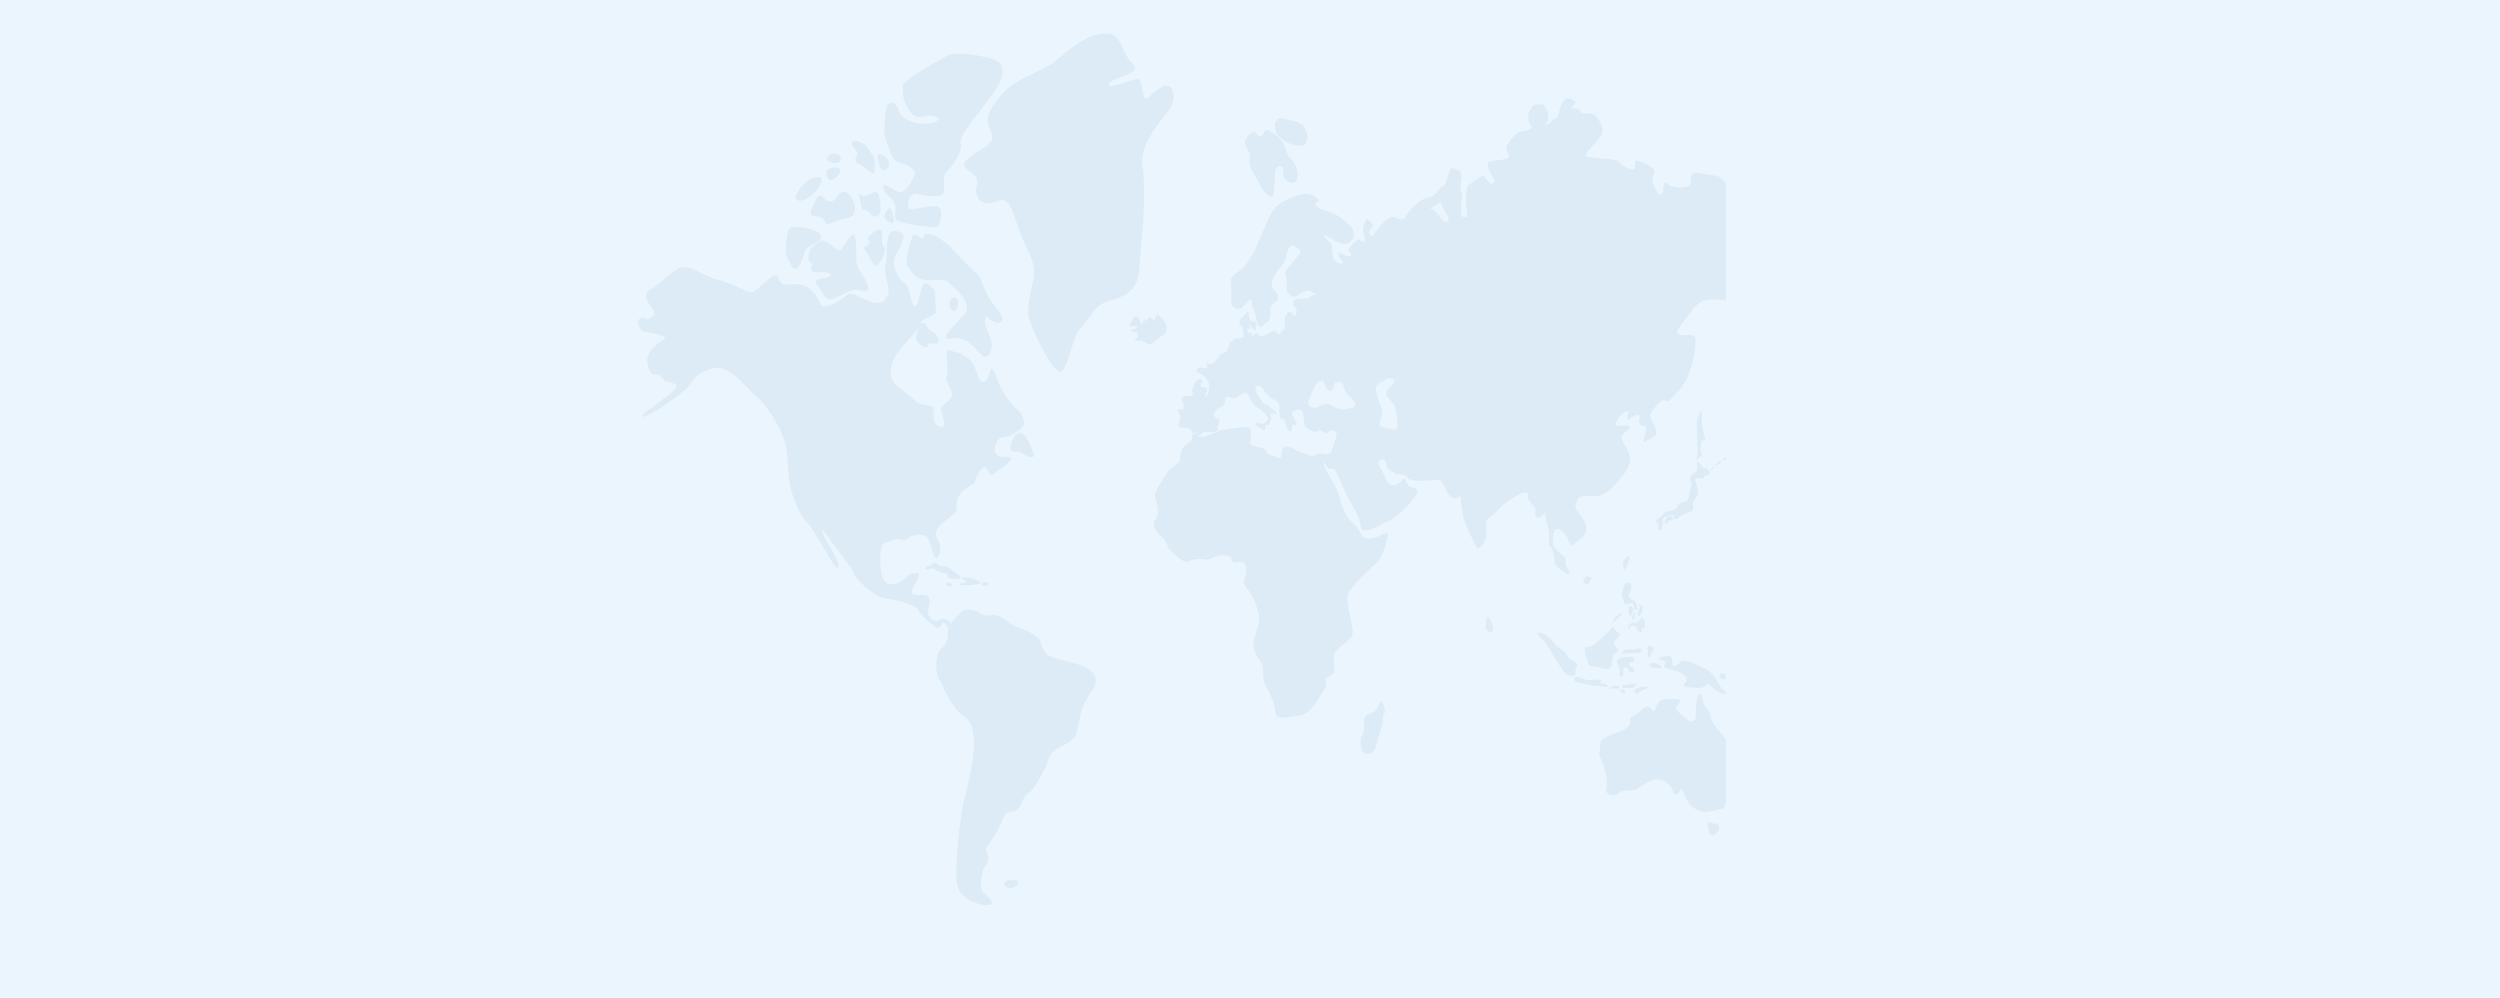
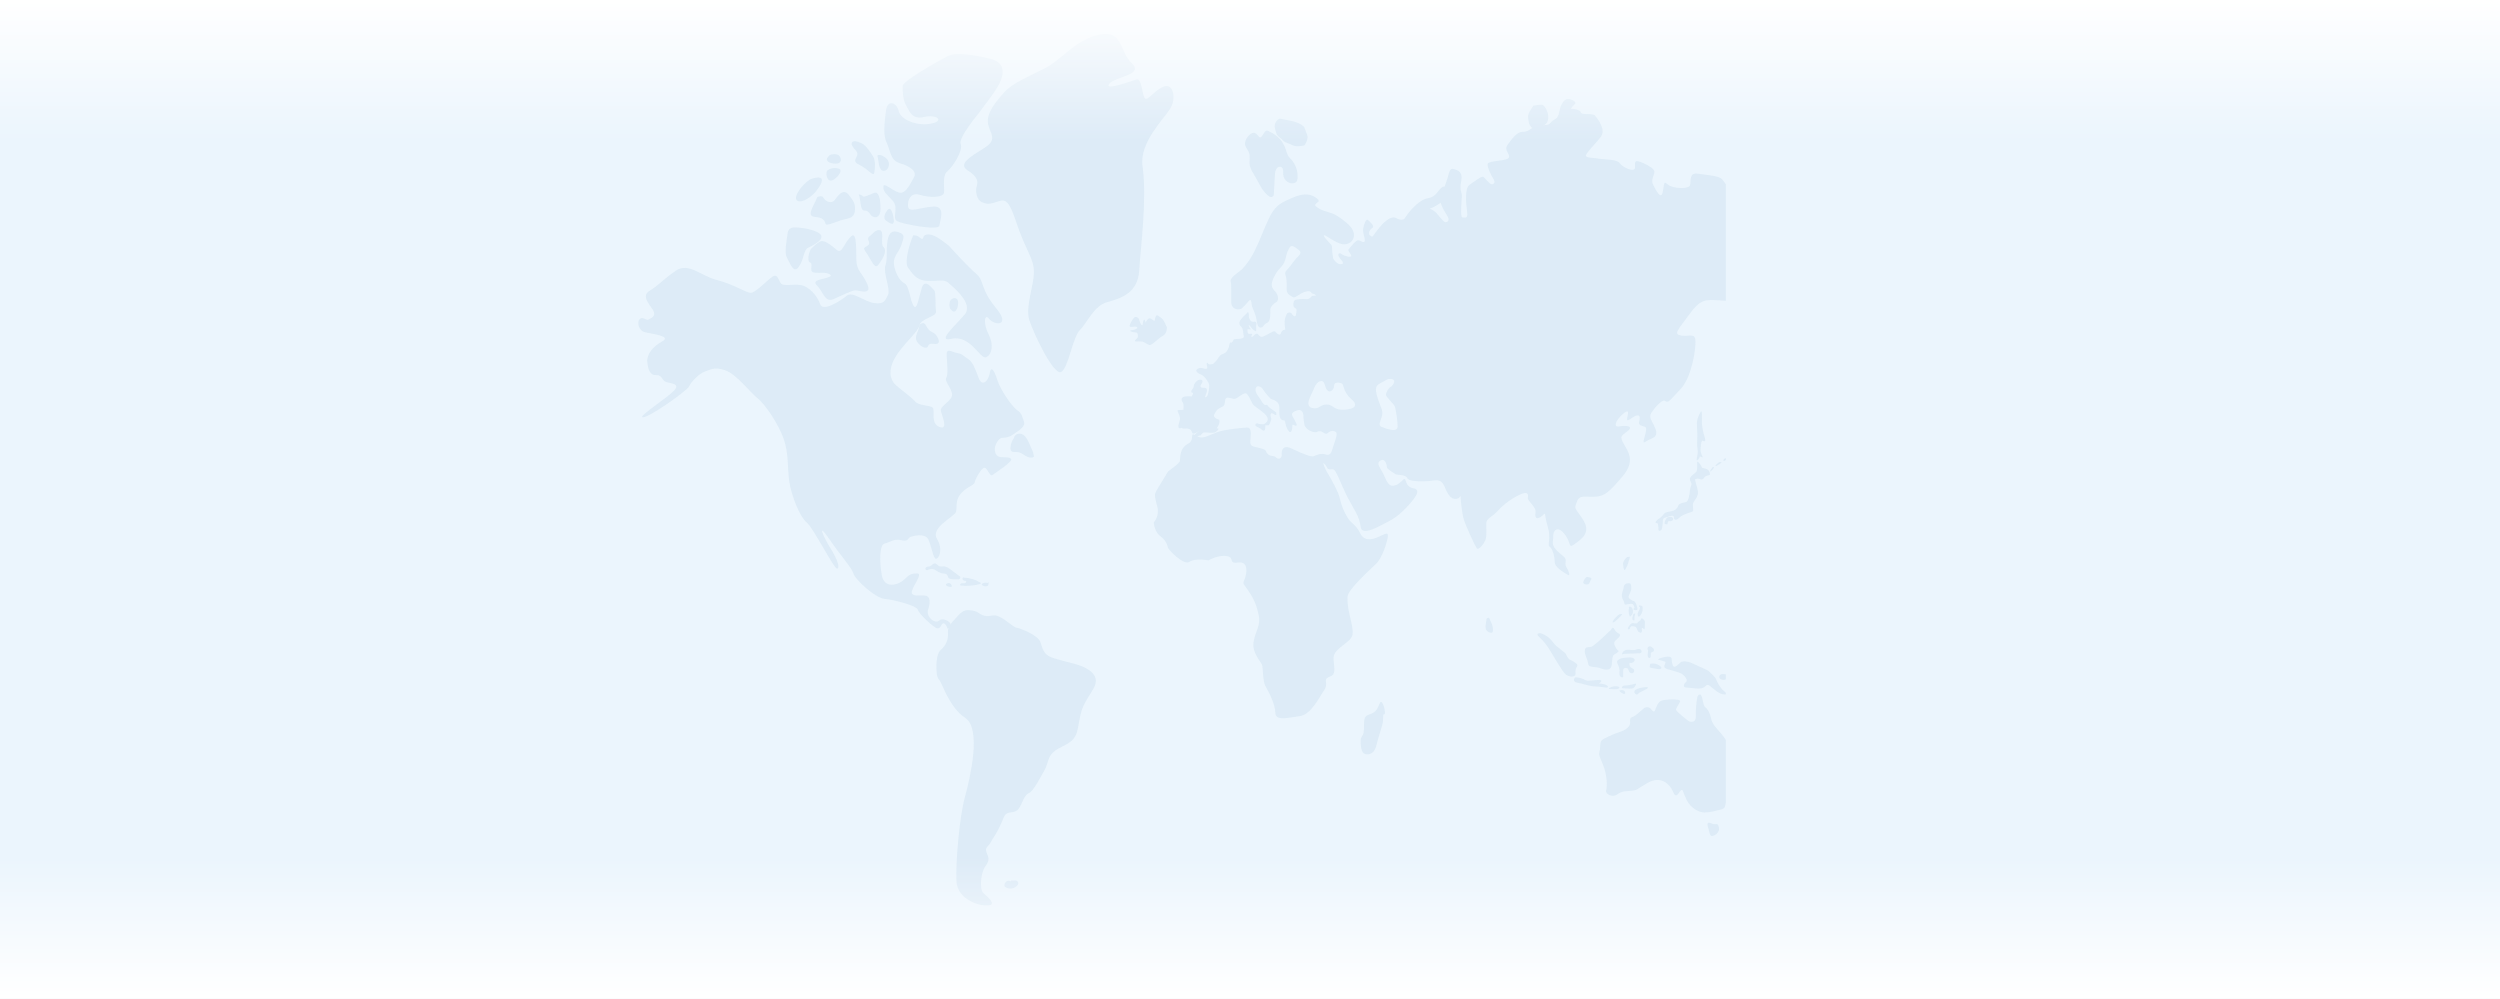
- <svg xmlns="http://www.w3.org/2000/svg" width="1328" height="530.053" viewBox="0 0 1328 530.053">
+ <svg xmlns="http://www.w3.org/2000/svg" width="1328" height="530.345" viewBox="0 0 1328 530.345">
  <defs>
    <linearGradient id="linear-gradient" x1="0.16" y1="0.425" x2="1" y2="1.054" gradientUnits="objectBoundingBox">
      <stop offset="0" stop-color="#f7f6fa" />
      <stop offset="1" stop-color="#f2f6ff" />
    </linearGradient>
    <clipPath id="clip-path">
      <rect id="Rectángulo_35460" data-name="Rectángulo 35460" width="914.748" height="521.567" transform="translate(0 0)" fill="url(#linear-gradient)" />
    </clipPath>
    <clipPath id="clip-path-2">
      <rect id="Rectángulo_420893" data-name="Rectángulo 420893" width="650" height="463.063" fill="#4381b2" />
    </clipPath>
+     <linearGradient id="linear-gradient-2" x1="0.5" x2="0.5" y2="1" gradientUnits="objectBoundingBox">
+       <stop offset="0" stop-color="#fff" />
+       <stop offset="1" stop-color="#fff" stop-opacity="0" />
+     </linearGradient>
  </defs>
-   <g id="Grupo_1172430" data-name="Grupo 1172430" transform="translate(0 -839)">
+   <g id="Grupo_1171761" data-name="Grupo 1171761" transform="translate(0 -838.708)">
    <path id="Trazado_872797" data-name="Trazado 872797" d="M0,0H1328V530.053H0Z" transform="translate(0 839)" fill="#ebf5fd" />
-     <g id="Enmascarar_grupo_129" data-name="Enmascarar grupo 129" transform="translate(2.009 847.485)" opacity="0.44" clip-path="url(#clip-path)">
+     <g id="Enmascarar_grupo_129" data-name="Enmascarar grupo 129" transform="translate(2.008 847.485)" opacity="0.44" clip-path="url(#clip-path)">
      <g id="Grupo_1171757" data-name="Grupo 1171757" transform="translate(336.992 9.232)" opacity="0.2" clip-path="url(#clip-path-2)">
        <path id="Trazado_1031831" data-name="Trazado 1031831" d="M490.787,102.081a15.325,15.325,0,0,0-3.721-.578s-.637,1.657-1.472,1.657-.355-3-.355-3.9-2-1.951-5.181-4.293-9.087-7.151-13.8-9.1c-4.729-1.951-10.858.78-11.679.905s-2.478,2.076-3.665,1.3-4.829-.78-8.607-.251-2.83-3.513-2.944-6.118-6.609-2.858-8.621-2.217c-2,.654-4.954.654-6.482-1.813a53.75,53.75,0,0,0-4.247-5.727c-1.53-1.953-7.784-2.219-12.741-3s-3.651,3.9-4.247,6.118-9.2,1.828-11.676-.263c-2.476-2.076-1.882-1.174-2.831,3.779s-4.006-1.687-5.067-3.638-.355-3.779.355-5.729.111-3.122-5.309-5.729c-5.436-2.592-4.729-.642-4.729,2.217s-6.723-.125-8.137-2.342-8.848-1.951-11.679-2.467c-2.831-.532-5.536-.263-6.243-1.312-.709-1.03,4.954-6.369,7.9-10.273s-2.01-10.022-3.185-11.318-7.191-.123-7.43-1.56-3.895-2.076-4.956-1.951,1.305-1.953,2.012-2.858c.707-.92-2.833-2.871-4.729-2.217s-3.3,3.9-3.765,6.509c-.482,2.592-1.189,3.638-2.831,4.418-1.657.782-1.769,2.608-4.374,2.733a21.23,21.23,0,0,0-6.723,1.437c-1.53.639-2.592,2.2-5.663,2.2s-5.774,4.042-7.9,6.9,1.528,4.809.707,6.76-10.617,1.562-11.211,3.265c-.579,1.685,2.01,6.494,3.072,8.2,1.062,1.685.241,2.73-.948,2.73s-3.537-3.262-4.472-3.9-4.6,2.342-7.318,4.155-1.885,10.145-1.3,14.315-1.416,3-2.589,3-.355-8.726-.241-11.193-1.416-3-.355-8.071-2-5.855-3.892-6.369-2.237.657-3.3,4.684a102.033,102.033,0,0,1-3.779,10.273c-.709,1.951,1.062,5.993,3.313,9.365,2.237,3.388,0,3.9-.709,3.9s-2.362-1.953-4.486-4.543c-2.123-2.608-5.422-3-7.9-4.167s-3.665.125-2.476.78,2.237,3.9.227,4.806a20.4,20.4,0,0,1-6.243,1.314c-2.123.248-2.476,1.168-5.309-.391s-7.077,2.592-10.035,6.494-2.237,3.653-3.653,2.871-.466-3.26,1.064-4.167-1.771-3.776-2.478-4.293-2.01,2.076-2.362,4.558c-.357,2.467.862,4.809.862,6.277,0,1.452-1.062,1.171-2.833.187-1.769-.966-4.43,3.324-5.492,4.293-1.062.984,0,1.467.976,3.326s-3.269.78-4.954-.391-2.121.189-1.414,1.468,1.769,1.935,2.038,2.92-.89.984-1.868.874c-.962-.095-3-1.953-3.354-3.216a49.131,49.131,0,0,1-.624-6.448c-.042-.639-4.882-4.87-4.2-5.65.452-.516,6.115,4.121,9.711,4.73a5.593,5.593,0,0,0,4.233-.905c2.687-1.9,2.276-5.2.848-7.417a15.937,15.937,0,0,0-3.6-3.62,27.826,27.826,0,0,0-5.492-3.779c-3.384-1.608-7.46-1.871-10.179-4.543a.673.673,0,0,1-.07-.844,4.615,4.615,0,0,1,1.372-1.263.782.782,0,0,0,.169-1.186,9.112,9.112,0,0,0-7.515-2.779c-3.044.217-5.932,1.544-8.732,2.858a21.3,21.3,0,0,0-5.367,3.168,20.968,20.968,0,0,0-4.683,6.836c-2.619,5.4-4.588,11.18-7.263,16.564a38.825,38.825,0,0,1-7.091,10.4c-1.12,1.11-6.739,4.356-5.846,6.576.454,1.076.183,6.243.269,10.723s4.516,4.106,5.492,3.421a34.94,34.94,0,0,0,3.795-4c1.683-1.859,1.331,1.654,1.769,2.92s1.952,4.293,2.307,6.729.793,4.495,2.209,4.495,1.6-1.856,3.537-2.636,1.6-5.262,1.6-6.729,1.317-3.124,3.185-4.2.524-4.589-.452-5.558-2.026-1.951-1.94-4.106c.086-2.137,2.476-6.525,4.516-8.491a10.216,10.216,0,0,0,3-5.745,15.454,15.454,0,0,1,2.126-5.371c.976-1.373,3.183.3,4.952,1.749,1.771,1.468-.522,3.232-1.5,4.2-.976.984-3.723,5.072-5.137,6.353-1.416,1.266-.61,2.621-.255,4.091s.169,4.495.255,6.54,2.038,3.012,3.282,3.7,3.085-1.654,6.1-2.73c3-1.076,3.54.107,3.809.483.255.407,1.769.593,2.207,1.076s-.793.483-1.6.483-1.416,1.969-3.269,1.767a19.686,19.686,0,0,0-5.663.3c-1.062.281-1.5,1.56-1.331,3.027.185,1.452,1.6,1.452,1.685,2.045.083.578-.172,3.513-.709,3.7-.524.2-1.059-.187-1.852-1.358a1.571,1.571,0,0,0-2.564.095,9.085,9.085,0,0,0-1.159,5.558c.183,3.027.621,2.825-.255,2.935-.892.092-1.416.777-1.769,1.856-.355,1.061-1.416.78-2.478-.3s-.807-.984-2.223-.391c-1.414.578-4.061,2.436-5.392,2.531s-1.5-1.064-2.392-1.562-1.854,1.171-2.733,1.562-.452-.578-.1-1.171c.352-.578-.61-.486-1.416-.391s-1.062-.578-1.062-1.841c0-1.281,1.062-.406,1.6-.5s-.707-.969-.89-1.951.707.107,1.414.982a5.447,5.447,0,0,0,2.123,1.843c.892.407.1-2.436.454-3.216s-.1-2.045-1.161-1.749a2.006,2.006,0,0,1-1.854-.593,3.727,3.727,0,0,1-.976-3.027c.1-2.14-.793-1.36-1.147-.782-.355.593-1.233.89-2.83,2.935s-1.062,3.122.083,4.2c1.161,1.076.809,3.214,1.245,4.776s-1.952,1.562-3.89,1.654c-1.954.11-1.5.593-1.857,1.171-.352.6-.976.984-1.062.688s-.8.3-.8,1.171a8.3,8.3,0,0,1-1.586,3.7c-.793,1.076-2.564,1.186-3.454,2.155s-1.331,2.247-2.293,3.027-.809,1.468-2.661,1.562-1.147-.874-1.769-.78-.172,1.061,0,2.339-1.685.782-2.747.391a3.126,3.126,0,0,0-2.916.874c-.621.578.438,1.859,1.769,2.342s2.209.984,3.723,3.216c1.5,2.247,1.231,3.122,1.231,3.122,0,1.562-.707,5.76-1.769,5.949s-2.024-.125-6.639-.376c-3.537-.2-4.245-.2-5.392.281-1.147.5-1.147,1.764-.352,2.73.791.984.438,3.717.352,5.76s-1.586,3.03-1.231,5.558c.355,2.546.253,2.733,2.123,2.638,1.852-.092,3.269.3,3.709,1.953s2.038.389,3.721-.593,3.44-.095,5.209-1.657,1.871-3.513,2.123-4.87a11.56,11.56,0,0,1,1.954-4.293c1.062-1.562,3.454-1.859,4.061-2.935.624-1.076.183-3.513,1.416-3.9s3.454.887,4.6.483c1.161-.376,3.994-2.92,5.309-2.92,1.331,0,3.016,4.293,3.892,5.76.893,1.468,6.725,4.592,7.7,6.931s-1.062,3.216-1.5,3.607-2.916.187-3.623-.2-1.516.593-1.062,1.171c.438.6,2.123.984,3.537,2.25s1.671-.688,1.586-1.859.893-.391,1.6-.578c.707-.2,1.062-1.669,1.5-2.825.44-1.186-.621-1.859-.267-2.935s.89-.782,2.121,0c1.247.78.976-.3.892-.874-.1-.593-3.992-2.733-4.347-3.623-.352-.872-1.231-.575-1.669-.575-.454,0-1.769-1.767-2.307-2.828-.524-1.076-3.185-3.715-2.647-5.855.522-2.153,2.83-1.171,3.623,0a35.413,35.413,0,0,0,4.161,5.17c1.147.966,5.125.966,4.854,5.556-.253,4.592.624,6.057,2.123,6.057,1.516,0,.538,2.14,2.392,5.17s2.392-.874,2.392-2.25c0-1.358,1.062.2,2.038,0,.964-.187-1.062-3.122-1.952-4.98-.879-1.841.183-2.339,2.562-3.214s3.185,1.654,3.185,2.544a26.438,26.438,0,0,0,.624,5.262c.538,2.434,4.954,4.4,6.454,3.715,1.516-.688,2.123-.593,3.637.391,1.5.966,1.769.578,2.833-.3a3.09,3.09,0,0,1,3.892.092c1.059.984-1.6,7.228-1.954,8.68-.355,1.468-1.148,4.011-3.537,3.124s-5.04.3-6.37.887-5.747-1.168-11.679-4.011c-5.93-2.825-5.392,2.843-5.392,2.843.086,1.951-.893,2.731-2.038,2.434s-1.147-1.266-2.916-1.373a3.755,3.755,0,0,1-3.454-2.623c-.524-1.468-5.747-1.859-7.346-2.733-1.586-.89-.793-2.932-.707-6.151s-.879-3.6-2.026-3.6a113.862,113.862,0,0,0-12.031,1.467c-5.137.874-8.846,3.7-11.676,3.794-2.833.11-4.078-1.749-4.954-1.657-.892.095.28,3.592-2.395,4.888-4.683,2.232-4.33,7.212-4.513,9.071s-6.1,5.072-6.639,6.243-5.125,8.289-6.016,10.037c-.879,1.764-.962,2.247.538,7.805,1.5,5.573-1.769,8.4-1.769,8.884s.438,4.978,3.623,7.32a9.046,9.046,0,0,1,3.806,5.855c.355,1.171,8.494,9.759,11.493,7.6,3.016-2.14,10.093-.78,10.093-.78,5.309-2.922,9.641-2.718,11.324-1.749s-.086,3.6,4.333,2.932c6.44-1,4.075,7.212,4.075,7.212-.538,2.639-1.954,3.124-.538,4.98,5.054,6.6,6.368,10.444,7.518,15.8,1.159,5.372-1.771,8.493-2.733,14.161-.978,5.65,3.892,10.521,4.5,12.193.621,1.654.269,8.68,1.868,11.41s5.123,9.462,5.209,14.051,6.822,2.528,12.924,1.749,10.531-10.336,12.469-12.972c3.751-5.075-1.145-6.246,3.723-8.1,3.072-1.156,2.123-3.8,1.769-9.166s6.894-7.6,9.456-11.5-2.478-12.6-2.024-21.762c.169-3.6,11.493-13.957,14.947-17.173s6.016-11.426,6.454-14.642-2.562-.688-6.368.688-6.725.966-8.494-2.828c-1.769-3.809-4.771-5.167-6.37-7.711a32.82,32.82,0,0,1-4.161-10.053c-.879-4-3.709-8.682-5.125-11.318s-2.207-3.405-3.368-6.432c-1.145-3.03,1.062-.3,1.514.78s1.233,1.266,3.088,1.064,4.43,8.209,7.884,14.828c3.438,6.652,6.368,10.147,6.978,15.721.624,5.558,10.531-.78,15.133-3.027s9.908-7.509,13.176-11.914c3.285-4.385,1.331-5.259-.607-5.558a4.582,4.582,0,0,1-3.54-3.308c-.538-1.467-.707-1.764-1.245-1.467s-2.747,3.311-5.663,3.513-3.806-3.6-5.475-6.821c-1.685-3.232-3.723-5.185-1.161-6.65s3.282,2.746,3.368,3.715,4.161,3.216,4.516,3.607,5.478.107,6.271,2.043c.807,1.966,7.7,1.859,11.593,1.562,3.269-.235,6.368-1.843,8.408,3.418,2.872,7.432,5.93,6.151,6.992,5.76s1.317-1.856,1.317-.966a86.094,86.094,0,0,0,1.331,10.817c.793,3.717,6.284,15.314,7.26,16.69s4.247-2.825,4.771-4.98c.538-2.14.269-5.167.269-8.1,0-2.92,3.185-3.5,6.016-6.729a37.763,37.763,0,0,1,12.74-9.071c4.685-1.856,3.269,2.25,3.269,2.25.269,1.749,4.516,4.87,4.161,7.212-.779,5.182,2.209,3.418,3.978,1.764,1.771-1.672.438-.593,2.478,6.041s-.438,9.961,1.062,10.832,2.661,5.167,2.661,8.1c0,2.92,5.123,5.653,6.808,6.729s.707-1.951-.54-3.9c-1.231-1.953,0-2.828-.607-4.5-.624-1.654-3.016-2.436-5.309-5.262s-1.059-4.106-1.161-6.634c-.083-2.529,1.062-3.809,2.478-3.809s3.54,1.764,5.309,5.372.269,5.167,6.2.483,3.354-9.163.172-13.456-2.733-3.9-1.416-7.417,4.868-1.951,9.824-2.339,7.163-2.437,14.24-10.74,2.93-13.177.621-17.362c-2.293-4.2-1.231-4,2.207-6.837,3.456-2.825-1.669-2.92-4.685-2.342-3,.593-2.121-3.122,2.309-6.824s1.586,2.344,2.024,3.311c.454.984,3.185-1.951,5.137-2.342s1.685,1.764,1.233,3.513c-.44,1.764,1.416,1.951,3.1,2.546,1.685.575-.438,5.461-.707,7.414s.538.279,4.43-1.281,1.854-5.167.879-7.212-2.562-4-1.333-6.151c1.247-2.137,5.846-7.805,7.432-6.525,1.6,1.266,2.307,0,8.239-6.353,5.916-6.338,8.139-21.264,7.87-25.651-.269-4.4-3.623-1.966-7.7-2.746-4.061-.782-1.855-2.623,4.333-11.116s8.76-7.9,15.668-7.616c6.894.3,7.784,1.076,10.786.777,3.014-.279.183-2.043,1.331-3.993s5.832-6.931,8.139-6.931,1.331,3.62,1.583,5.182c.271,1.56.1.483,2.932-3.326,2.83-3.794,1.769-4.479,4.147-5.556s1.062,1.465.269,3.993c-.793,2.546-4.161,5.371-5.932,7.713s-8.137,10.242-9.808,13.177c-1.685,2.917,1.5,18.827,2.293,18.827s5.577-5.763,5.747-8.386c.185-2.636.976-3.122,2.478-3.807s1.161-1.654.89-3.124,1.064-1.761,2.478-2.73c1.414-.984-.624-5.277-1.5-6.246-.892-.984.61-4.794,2.379-7.322s3.1-.481,4.516-.092,3.89-6.246,5.392-3.03,2.576,1.859,2.661.391,10.346-8.1,11.493-8.68c1.159-.593,3.637.969,4.43.3s-.183-3.326-.976-4.308-.524-1.935-1.331-3.014-1.669-1.373-2.295-2.449.879-.782,1.685-.189,3.085-.685,4.333-2.043c1.231-1.375,0-3.809.169-4.888.183-1.061,1.685,0,1.514.593-.183.578,1.062,2.92,2.647,2.529s2.831,1.654,2.916,2.733,4.7,3.027,5.223,3.232c.538.189,1.5-4.684,2.038-5.573.526-.874,2.209-1.076,2.123-1.45-.083-.409.624-.69,1.333-1.969,0,0-3.188-3.9-3.456-4.387M217.6,194.3c-4.075-.2-4.247-2.748-7.787-2.748s-3.892,2.935-7.784,1.764-.352-6.634.524-8.79c.893-2.137,2.123-5.464,4.6-5.464s1.416,4.638,4.078,5.464c.906.3,2.647-.966,2.647-2.92s2.123-1.951,3.892-1.358c1.771.578.355,4.091,5.494,8.585,5.123,4.482-1.6,5.653-5.663,5.466m21.586,9.163c-2.661-.984.352-4.479.352-7.228,0-2.718-1.6-4.479-3.014-9.945s1.245-5.464,4.43-7.414a4.275,4.275,0,0,1,3.892-.782c2.478.6-.183,3.9-.893,4.091-.707.2-2.476,2.748-2.476,4.106s4.247,4.888,4.785,6.448a56.431,56.431,0,0,1,1.414,10.336c.172,3.712-5.846,1.373-8.491.389" transform="translate(155.757 5.33)" fill="#4381b2" />
        <path id="Trazado_1031832" data-name="Trazado 1031832" d="M245.307,84.9c0-3.641.236-7.675-.707-6.113s-2.242,4.684-1.887,7.023a87.475,87.475,0,0,1,.118,9.5,13.109,13.109,0,0,0,.236,3.513c.352,1.951-.709,4.812-.473,5.464s1.532-1.171,1.532-1.69,1.18.128,1.535.261-1.062-2.214-1.062-3.774.237-5.466,1.18-5.075,1.887.91.825-2.47a33.028,33.028,0,0,1-1.3-6.637" transform="translate(319.729 122.098)" fill="#4381b2" />
        <path id="Trazado_1031833" data-name="Trazado 1031833" d="M261.932,95.084a2.811,2.811,0,0,0-2.223-2.472c-1.018-.189-2.01-.473-2.01-.708,0-.389-2.358-4.032-2.476-2.731s.355,4.423-.707,5.333-3.422,2.472-3.185,3.774,1.18,2.212.825,2.991a8.594,8.594,0,0,0-.825,2.991c0,.913-.591,5.855-2.123,6.115s-3.656.649-4.01,1.82a4.3,4.3,0,0,1-2.715,2.733c-1.414.519-4.126.389-5.188,1.951a8.883,8.883,0,0,1-2.715,2.472s-1.532,1.171-1.416,1.82.828-.13,1.182.78a17.419,17.419,0,0,1,.352,3.255c.118.649,1.653.519,1.887-1.171a19.68,19.68,0,0,0,.355-3.9c-.118-.519.471-1.562,1.18-1.562s4.717-2.079,4.717-.258,1.416,1.82,3.067.13,5.9-2.6,6.841-3.124-.471-3.51.591-5.072,2.594-3.382,2.242-5.724-1.771-5.983-1.416-6.374a3.286,3.286,0,0,1,2.715,0c.352.391,1.651.13,2.121-.913s2.831-1.041,2.949-1.56a2,2,0,0,0-.014-.593" transform="translate(307.334 138.375)" fill="#4381b2" />
        <path id="Trazado_1031834" data-name="Trazado 1031834" d="M236.022,101.644c-.709.391-.825,2.342-.825,2.342s1.532.78,1.532,0,.473-1.432.825-1.432a2.428,2.428,0,0,0,1.653-.128c.707-.391,1.18-2.6-1.889-1.953-1.252.266-1.3,1.171-1.3,1.171" transform="translate(310.023 156.215)" fill="#4381b2" />
        <path id="Trazado_1031835" data-name="Trazado 1031835" d="M247.138,89.97c-.707.649-2.123,2.861-1.18,2.342a6.106,6.106,0,0,0,1.769-2.084Z" transform="translate(323.794 140.05)" fill="#4381b2" />
        <path id="Trazado_1031836" data-name="Trazado 1031836" d="M249.193,88.952c-.352,0-2.83,1.82-2.242,2.081s3.3-1.951,3.3-1.951Z" transform="translate(325.398 138.466)" fill="#4381b2" />
        <path id="Trazado_1031837" data-name="Trazado 1031837" d="M249.65,88.138c-.589.519-1.532,1.429-.589,1.429s1.414-1.171,1.414-1.171Z" transform="translate(327.771 137.199)" fill="#4381b2" />
        <path id="Trazado_1031838" data-name="Trazado 1031838" d="M251.069,87.12l-.709.782,1.3-.13Z" transform="translate(330.009 135.614)" fill="#4381b2" />
        <path id="Trazado_1031839" data-name="Trazado 1031839" d="M218.458,112.816c-1.18.782-2.242,2.733-1.769,3.382s2.712,1.171,3.185-.261,1.769-2.47.352-2.73a13.943,13.943,0,0,1-1.769-.391" transform="translate(285.476 175.613)" fill="#4381b2" />
        <path id="Trazado_1031840" data-name="Trazado 1031840" d="M227.809,108.774c-.943.78-2.242,2.6-2.123,3.774s.355,2.991.825,3.122,2.008-3.643,2.008-4.162,1.178-2.863.587-2.863a8.557,8.557,0,0,0-1.3.13" transform="translate(297.475 169.119)" fill="#4381b2" />
        <path id="Trazado_1031841" data-name="Trazado 1031841" d="M228.3,114.221a2.08,2.08,0,0,0-1.855,1.759,17.4,17.4,0,0,1-.765,2.979,4.781,4.781,0,0,0,.473,4.162c.825,1.171.355,2.6,1.416,2.342s3.538-.652,3.774-.13,1.3,1.823.352,2.342,2.242,1.432,2.005,0-.944-3.774-1.887-4.034-2.712-1.168-2.83-2.081,1.416-3.122,1.416-4.42,0-3.124-1.18-2.994c-.306.033-.624.059-.92.077" transform="translate(297.122 177.67)" fill="#4381b2" />
        <path id="Trazado_1031842" data-name="Trazado 1031842" d="M226.937,120.731c-1.423.642-4.483,4.293-3.422,4.293s4.6-3.9,4.838-4.293-1.09-.148-1.416,0" transform="translate(294.336 187.604)" fill="#4381b2" />
        <path id="Trazado_1031843" data-name="Trazado 1031843" d="M234.014,121.422c.352-.13,1.887,1.041,1.769,1.951s.118,2.733-.118,3.643-.707-.78-1.3-.391.121.91-.116,1.823-.709.78-1.653.258-.825-2.342-1.769-2.73-2.594-.782-2.83.389-1.416,1.171-1.18.261,1.653-2.6,2.36-2.6,2.712.389,2.712-.133,1.535-1.3,1.535-1.3Z" transform="translate(298.938 188.994)" fill="#4381b2" />
        <path id="Trazado_1031844" data-name="Trazado 1031844" d="M230.737,124.573c-2.242,2.081-6.016,5.724-7.666,7.026s-2.36,2.081-3.894,2.081-2.358.391-2.242,2.472,1.416,4.162,1.653,5.594,0,2.212,3.3,2.472,3.774,1.041,5.424,1.3,3.54.261,3.895-2.47.116-4.814,1.532-5.6,2.594-1.56,1.887-1.951-2.6-3.252-2.005-4.551,4.6-3.382,2.242-4.556-2.063-2.779-3.067-2.991c-.369-.077-1.062,1.171-1.062,1.171" transform="translate(285.937 192.087)" fill="#4381b2" />
        <path id="Trazado_1031845" data-name="Trazado 1031845" d="M207.528,124.52c-1.062,0-2.478.261-.352,2.211a28.049,28.049,0,0,1,5.306,6.5c1.887,2.991,7.077,12.231,8.846,13.4s5.427,1.562,4.956-1.168,1.887-3.515.589-4.684a13.6,13.6,0,0,0-3.422-2.084c-1.414-.78-2.005-2.472-2.358-3.252s-4.961-3.538-6.488-5.724c-3.185-4.553-7.077-5.2-7.077-5.2" transform="translate(271.634 193.832)" fill="#4381b2" />
        <path id="Trazado_1031846" data-name="Trazado 1031846" d="M235.747,129.935c1.532-.391,5.19-1.3,5.19.782s.589,4.29,1.651,4.032,2.36-1.693,3.067-2.342,3.422-.91,6.843.78,7.311,3.124,8.257,4.032,3.419,2.994,3.89,4.423a17.588,17.588,0,0,0,3.067,5.075c1.18,1.3,3.894,2.733,1.18,2.733s-5.9-3.252-7.666-4.553-1.887.128-3.656,1.041-6.843-.13-8.73-.13-1.769-1.82-.236-2.994c1.351-1.03-1.178-4.032-3.3-4.812s-5.663-1.69-6.841-2.081-1.653-1.041-1.416-1.692.707-1.432.589-1.951-4.365-1.171-3.892-1.56a7.633,7.633,0,0,1,2.005-.782" transform="translate(308.056 201.425)" fill="#4381b2" />
        <path id="Trazado_1031847" data-name="Trazado 1031847" d="M274.057,137.353c1.361,1.1,1.062,5.594,2.478,6.634s2.712,3.513,3.185,6.246,3.183,5.331,5.188,7.672a74.915,74.915,0,0,1,6.607,9.628c1.178,2.212,3.419,8.716,1.178,13.921s-4.717,10.8-5.188,13.269-.591,3.252-3.185,3.771-5.19,1.432-8.139,1.432-7.432-2.342-9.555-6.765-1.887-5.985-3.067-4.942-2.358,4.942-4.126.649-6.725-8.588-13.448-4.684-5.309,3.774-8.26,4.162-5.306,0-7.9,1.953-6.488-.261-5.9-2.081.707-8.2-1.887-14.182-1.769-5.072-1.416-7.545-.352-4.293,1.889-5.594a64.4,64.4,0,0,1,9.435-4.032c2.715-.913,4.838-2.863,4.72-4.684s-.118-2.6,1.3-2.994,4.247-3.122,5.781-4.423a2.758,2.758,0,0,1,3.892.13c.707.78,1.651,2.211,2.242.78s1.532-4.551,3.54-5.2,10.142-1.041,9.789.391-2.6,3.771-2.126,4.684,6.373,5.983,7.2,6.113,3.419.782,3.3-3.122a46.364,46.364,0,0,1,.827-10.147c.352-.91,1.268-1.353,1.651-1.041" transform="translate(290.271 213.653)" fill="#4381b2" />
        <path id="Trazado_1031848" data-name="Trazado 1031848" d="M245.59,163.917c-.869.11-.54,1.557-.237,2.46.7,2.081.8,4.556,2.005,4.556,1.653,0,4.247-2.084,3.774-4.426s-.943-1.82-2.594-1.82c-.851,0-1.9-.9-2.949-.77" transform="translate(322.986 255.138)" fill="#4381b2" />
        <path id="Trazado_1031849" data-name="Trazado 1031849" d="M267.065,158.583c3.185,5.2,3.658,8.209,2.536,9.756-2.83,3.9,3.185,2.148,1.122,6.374a1,1,0,0,0,1.945.327c.83-1.623,1.219-4.139,2.654-5.269,1.65-1.3,2.891-4.293.531-4.553s-3.834.389-4.307-1.69a21.467,21.467,0,0,0-1.456-3.858,2,2,0,0,0-2.019-1.2s-2.049-1.6-1.006.11" transform="translate(351.64 245.631)" fill="#4381b2" />
        <path id="Trazado_1031850" data-name="Trazado 1031850" d="M273.431,164.134a2.152,2.152,0,0,0-2.868,1.772c-.35,2.084-.876,4.188-2.123,4.359-1.887.261-4.717,4.162-5.424,4.945s-1.653,5.724,1.651,4.942,4.01-2.6,5.19-5.2,4.01-4.162,4.247-5.985.707-4.423-.237-4.684c-.13-.036-.278-.087-.436-.146" transform="translate(345.782 255.281)" fill="#4381b2" />
        <path id="Trazado_1031851" data-name="Trazado 1031851" d="M176.768,139a.485.485,0,0,0-.816.041c-.79,1.291-1.3,3.8-3.136,5.146-2.123,1.562-4.954,1.171-5.309,4.1s0,4.293-.352,6.634-1.593,2.148-1.593,4.487.176,5.466,1.593,6.634,5.485,1.174,6.723-4.1,3.538-11.124,3.538-13.269,0-3.318.531-3.318.709-.488.176-3.122A7.924,7.924,0,0,0,176.768,139" transform="translate(218.234 216.054)" fill="#4381b2" />
        <path id="Trazado_1031852" data-name="Trazado 1031852" d="M194.772,121.71c-.352,2.212-1.059,5.072-.118,6.246s3.422,2.212,3.422.128a8.628,8.628,0,0,0-1.062-4.553c-.589-.91-.707-2.342-1.3-2.212a2.708,2.708,0,0,0-.946.391" transform="translate(255.963 188.837)" fill="#4381b2" />
        <path id="Trazado_1031853" data-name="Trazado 1031853" d="M139.727,92a1.7,1.7,0,0,0-1.18,2.081c.234,1.041.589,1.432,1.062,1.3s.825-1.951.825-2.472-.707-.91-.707-.91" transform="translate(182.555 143.218)" fill="#4381b2" />
        <path id="Trazado_1031854" data-name="Trazado 1031854" d="M139.886,93.649c-.352,0-1.416.389-1.532,1.171a10.17,10.17,0,0,0,.237,3.771c.352.782,1.544,1.457,1.885-.128,1.18-5.466-.589-4.814-.589-4.814" transform="translate(182.277 145.739)" fill="#4381b2" />
        <path id="Trazado_1031855" data-name="Trazado 1031855" d="M133.672,95.389c-.352.389.338,1.171,1.284,1.171s.589-1.577,0-1.708-1.284.537-1.284.537" transform="translate(176.076 147.624)" fill="#4381b2" />
        <path id="Trazado_1031856" data-name="Trazado 1031856" d="M128.38,77.24a1.126,1.126,0,0,0-.644,1.455c.188.562.188,1.074-1.029,1.153-2.005.13-3.422-.13-3.067.649s1.414,3.122,1.3,4.3-2.005,5.072.116,4.812,4.131-2.472,5.072-2.472,1.889-2.081,1.653-4.293,1.532-3.771-.118-5.2a3.4,3.4,0,0,0-3.28-.4" transform="translate(162.902 119.861)" fill="#4381b2" />
        <path id="Trazado_1031857" data-name="Trazado 1031857" d="M128.659,102.45c1.032.629,1.532-.91,2.594-.91s1.3-1.82,2.6-1.693,4.6.394,5.545,0,2.594-2.079,1.532-2.079-.473-.261.118-1.171,1.414-3.643.118-3.643a3.191,3.191,0,0,1-2.6-2.472c0-.78-2.005-2.863-2.242-4.293s-.118-2.472-1.414-3.382-.825-1.69-.236-3.382,1.062-3.252-1.18-3.252-2.005-.91-1.18-2.211.591-2.342-1.062-2.084S128.3,74.223,128.186,75s-.116,1.3-.589,1.692-1.18,1.951-.471,1.951.825.649.352,1.3-.352,1.562,0,1.562,1.532,1.171.473,1.171-1.887.652-.709,1.041a7.951,7.951,0,0,0,2.242.391s1.3.258.591.91-1.3,2.733-.12,2.6,2.36.652,2.126,1.171a1.719,1.719,0,0,0,.116,1.823c.473.649,0,.261-1.059.78s-.118,1.432-.355,2.861-.943.913-1.3,1.823-.825,1.041.707,1.432,3.067-.522.828,1.429-3.227,2.984-2.36,3.513" transform="translate(166.964 111.826)" fill="#4381b2" />
        <path id="Trazado_1031858" data-name="Trazado 1031858" d="M132.422,64.985c-.236,1.69-.236,3.382-2.476,4.553s-5.663,5.2-6.961,4.684-2.594-1.56-3.656-1.82-4.01.261-3.892-.391,1.532-1.3,1.532-2.081.236-2.342-1.178-2.342-4.131-.913-2.242-1.171,3.537-.91,3.067-1.562-2.123-.258-2.715-.258-1.887.389-.944-1.562a11.143,11.143,0,0,1,2.36-3.643,1.977,1.977,0,0,1,2.358,1.432c.236,1.3,1.653,4.162,1.889,2.342s.707-2.991,1.18-1.953-.118,1.823.825.261,1.651-1.69,2.594-1.041,1.887,1.562,1.887.391.709-2.861,1.535-2.212a12.577,12.577,0,0,1,2.712,2.081,26.188,26.188,0,0,1,2.123,4.293" transform="translate(148.456 91.013)" fill="#4381b2" />
        <path id="Trazado_1031859" data-name="Trazado 1031859" d="M220.57,135.247a11.969,11.969,0,0,0-5.072-1.562c-1.18.133-1.889,2.472.707,2.863s6.725,1.951,9.083,1.951,5.545.652,6.252.652,1.651-.391.118-1.3-4.836-.78-3.892-1.041,2.242-1.951-.473-1.693-4.6.391-5.427.391a2.87,2.87,0,0,1-1.3-.261" transform="translate(282.657 208.083)" fill="#4381b2" />
        <path id="Trazado_1031860" data-name="Trazado 1031860" d="M225.027,135.579c-1.532.261-3.774,1.432-1.887,1.432s4.365.389,4.836-.649-2.949-.782-2.949-.782" transform="translate(293.18 211.003)" fill="#4381b2" />
        <path id="Trazado_1031861" data-name="Trazado 1031861" d="M231.107,136.22c-1.65.519-2.83,1.041-2.83,1.951s1.18,2.081,2.005,1.041,5.543-2.6,5.19-3.252-4.365.261-4.365.261" transform="translate(300.901 211.273)" fill="#4381b2" />
        <path id="Trazado_1031862" data-name="Trazado 1031862" d="M226.385,136.068c-.943.522-1.651,1.432.118,1.432s4.363.519,5.19-.261,2.123-2.861.355-2.081a21.189,21.189,0,0,1-5.663.91" transform="translate(297.13 210.123)" fill="#4381b2" />
        <path id="Trazado_1031863" data-name="Trazado 1031863" d="M224.816,136.712c.355.522,2.008,1.82,2.715,1.693s.471-1.562-.591-1.953a2.716,2.716,0,0,0-2.123.261" transform="translate(296.339 212.212)" fill="#4381b2" />
        <path id="Trazado_1031864" data-name="Trazado 1031864" d="M193.128,43.293c3.185-.974,13.448-7.414,9.2-10.733s-4.423,4.492-10.262,5.269S177.2,48.953,174.372,60.077,172.427,75.1,176.143,77.05s7.608,4.3,3.185-4.1,7.608-24.59,9.729-26.54a28.317,28.317,0,0,1,4.071-3.122" transform="translate(227.647 49.413)" fill="#4381b2" />
        <path id="Trazado_1031865" data-name="Trazado 1031865" d="M206.706,15.253c-3.361,5.072-2.888,5.008-2.536,8.13s3.009,5.466,5.663,3.71,4.6-1.756,4.775-5.466-2.3-6.7-3.183-6.893a25.279,25.279,0,0,0-4.72.519" transform="translate(268.801 22.882)" fill="#4381b2" />
        <path id="Trazado_1031866" data-name="Trazado 1031866" d="M214.143,23.608c-2.652,4.1-6.192,13.075-4.423,13.271s8.846-1.759,10.441-4.1-.178-9.95-2.3-9.95a9.277,9.277,0,0,0-3.716.78" transform="translate(275.813 35.535)" fill="#4381b2" />
        <path id="Trazado_1031867" data-name="Trazado 1031867" d="M206.1,21.3c-.707,1.951-2.123,8.779.176,9.953s7.432,2.73,8.67,2.145.533-3.9,1.416-7.22.707-6.634-2.654-6.634A24.391,24.391,0,0,0,206.1,21.3" transform="translate(270.236 30.426)" fill="#4381b2" />
        <path id="Trazado_1031868" data-name="Trazado 1031868" d="M243.591,35.208a2.934,2.934,0,0,0-4.365,2.071c-.76,3.316-.626,7.386,1.76,7.91,3.537.782,6.723-1.756,9.553-1.756s4.778-3.513,1.416-5.658-6.725-1.562-8.317-2.539l-.046-.028" transform="translate(314.791 54.154)" fill="#4381b2" />
        <path id="Trazado_1031869" data-name="Trazado 1031869" d="M246.135,36.861c-1.217,2.777,2.83,5.855,5.663,5.855s4.954-1.368,3.183-2.93-5.482-.974-6.192-2.339-2.36-1.258-2.654-.585" transform="translate(324.148 56.627)" fill="#4381b2" />
        <path id="Trazado_1031870" data-name="Trazado 1031870" d="M89.587,120.517c2.123,1.041,3.537,3.122,8.257,2.081s10.381,5.985,13.211,6.507,11.324,4.162,12.5,7.545,1.65,6.5,5.661,8.064,13.684,3.643,16.042,4.684,11.088,4.423,6.37,12.228-5.9,8.846-7.314,16.393-1.18,10.408-9.435,14.31-6.37,7.547-9.2,12.489-5.663,10.927-8.494,12.228-3.537,7.286-6.134,9.107-5.427-.261-7.077,3.9c-3.178,8.012-5.661,10.666-6.843,13.008s-3.3,2.6-2.121,5.464,1.651,4.162-.707,7.286-3.3,12.228-.946,14.309,7.077,5.983,2.6,6.5-16.514-3.122-16.985-13.008,1.651-34.085,4.481-44.493,8.964-36.424.236-42.149-12.268-18.735-13.918-20.295-1.416-6.5-1.416-8.066.471-6.5,2.36-7.805a10.477,10.477,0,0,0,3.774-8.846c-.473-3.643,3.067-6.765,4.247-8.066s3.3-4.162,6.134-4.162a13.469,13.469,0,0,1,4.717.78" transform="translate(90.086 186.387)" fill="#4381b2" />
        <path id="Trazado_1031871" data-name="Trazado 1031871" d="M87.356,176.383a2.145,2.145,0,0,0-2.49.12,2.707,2.707,0,0,0-.895,2.567,4.856,4.856,0,0,0,6.588-.312,2.028,2.028,0,0,0,.677-1.82,1.657,1.657,0,0,0-1.7-1.048,8.638,8.638,0,0,1-2.084.051Z" transform="translate(110.623 273.796)" fill="#4381b2" />
        <path id="Trazado_1031872" data-name="Trazado 1031872" d="M75.846,113.109a17.514,17.514,0,0,1,8.61,2.592c.169.1.362.271.318.478-.037.176-.225.251-.385.291a28.244,28.244,0,0,1-10.6.757c-.172-.55.385-1.071.909-1.145s1.064.092,1.581-.033.994-.777.7-1.263a2.535,2.535,0,0,1-1.249-.171,1.137,1.137,0,0,1-.644-1.1c.058-.463.614-.8.943-.5Z" transform="translate(97.224 175.75)" fill="#4381b2" />
        <path id="Trazado_1031873" data-name="Trazado 1031873" d="M82.058,114.5a3.488,3.488,0,0,0-2.979.243.624.624,0,0,0-.345.389c-.065.32.269.55.545.665a2.9,2.9,0,0,0,2.388.23c.749-.378,1.048-1.731.327-2.163Z" transform="translate(103.771 177.243)" fill="#4381b2" />
        <path id="Trazado_1031874" data-name="Trazado 1031874" d="M79.244,118.253a1.775,1.775,0,0,1-1.087-.476c-.359-.4-.385-1.043-.663-1.516-.605-1.023-1.973-.813-3.065-1.018a10.209,10.209,0,0,1-3.1-1.562,3.785,3.785,0,0,0-3.269-.616c-.744.3-1.755.915-2.154.158-.285-.542.211-1.222.753-1.409s1.145-.107,1.678-.325c.874-.353,1.477-1.45,2.409-1.465,1.015-.018,1.66,1.266,2.64,1.577a5.165,5.165,0,0,0,1.815-.031c1.613-.072,3.069.977,4.4,1.981l4.347,3.283a1.147,1.147,0,0,1,.345.348A.851.851,0,0,1,84,118.2a1.8,1.8,0,0,1-1.018.274,16.832,16.832,0,0,1-3.741-.217" transform="translate(86.769 171.27)" fill="#4381b2" />
        <path id="Trazado_1031875" data-name="Trazado 1031875" d="M70.548,114.823a1.713,1.713,0,0,1,1.915-.634,1.979,1.979,0,0,1,1.229,1.739,2.86,2.86,0,0,1-3.167-.8Z" transform="translate(92.962 177.615)" fill="#4381b2" />
        <path id="Trazado_1031876" data-name="Trazado 1031876" d="M166.033,249.875c-.155-2.321-4.643-3.707-5.7-2.649-2.851,2.835-7.55-2.084-6.37-5.466s1.653-7.545-2.123-7.545-7.311.522-6.37-2.6,5.663-9.1,2.833-9.1-4.01.258-6.843,3.122-10.615,5.464-12.031-2.084-1.178-16.391,1.416-16.91,4.954-2.863,8.964-1.82,3.3-1.3,4.954-1.823,7.787-2.081,9.437,1.562,2.594,10.145,4.01,10.145,4.01-4.684.471-10.666,9.437-11.709,10.144-14.309-.471-5.466,2.123-9.107,7.55-4.945,7.787-6.5,3.538-7.805,5.19-7.805,2.83,4.942,4.247,3.9,11.088-7.284,9.908-8.585-3.776-.519-6.134-1.041-2.833-3.643-2.36-5.464,2.123-4.684,3.774-4.684,4.247-.522,5.427-1.562,7.314-3.9,6.134-7.026-.943-4.162-3.774-6.243-8.73-10.666-10.381-15.872-3.3-7.805-4.01-3.641-4.01,7.542-5.9,2.6-3.067-8.588-5.663-10.147-2.594-2.6-5.663-3.122-5.9-3.122-5.659,1.3.943,10.147-.236,11.968,4.481,7.026,2.83,10.147-6.134,4.945-5.663,7.284,4.247,10.408-.707,8.588-2.36-8.588-3.537-10.147-7.55-1.041-9.437-3.382-7.55-6.243-10.381-8.846-4.245-7.547-.236-14.57,12.268-13.53,12.975-17.173,9.2-4.423,8.73-7.284,0-10.408-.944-11.188-4.954-6.765-6.607-1.3-2.594,12.489-4.483,9.365-2.121-10.666-4.952-11.968-5.427-7.284-5.427-10.927,3.067-5.985,4.01-9.367,2.594-5.464-1.653-6.765-5.424,1.562-5.9,6.246.236,8.064-.946,11.707,2.83,12.489,1.416,15.35-1.887,5.205-7.314,4.423-11.561-6.5-14.627-3.9-12.738,8.846-14.152,4.423S90.5,69.78,86.015,69.262s-8.73.78-10.144-.782-1.653-5.464-4.483-3.643-8.964,8.588-11.561,8.588S50.392,68.74,41.9,66.656s-15.1-9.626-21.939-4.942S10.522,69.78,6.041,72.381s0,7.286,1.651,9.889.943,3.9-2.36,5.464c-1.1.519-3.03-2.2-4.8-.005-1.414,1.756.155,5.814,2.675,6.509,3.774,1.041,14.864,2.081,9.674,4.945S4.389,106.2,4.861,110.367s1.651,7.028,4.717,6.767,3.067,2.861,5.19,3.641,7.784.782,4.481,4.423-17.9,13.087-17.1,14.179c1.416,1.953,23.946-13.918,24.89-16.26s5.661-7.023,8.257-7.805,4.717-2.861,10.851-.78S59.593,126.5,63.367,129.363s11.088,13.53,13.918,21.593,1.887,15.611,3.067,23.158,5.663,18.472,9.2,21.335,14.391,24.457,16.042,24.457.709-4.162-3.537-10.927-7.077-14.312-.471-4.684,12.031,15.35,12.738,18.213,11.324,13.008,16.751,13.527,16.985,3.643,17.458,5.724,8.491,9.628,10.378,9.889,1.968-2.526,3.141-2.651c1.37-.148,2.126,2.475,2.478,3.073a15.247,15.247,0,0,0,1.5-2.2" transform="translate(0 64.11)" fill="#4381b2" />
        <path id="Trazado_1031877" data-name="Trazado 1031877" d="M87.162,85.358a9.965,9.965,0,0,0-1.845,5.18,2.737,2.737,0,0,0,.158,1.3c.589,1.278,2.286.882,3.584.974,1.555.112,2.893,1.186,4.265,2s3.1,1.4,4.444.519a11.4,11.4,0,0,0-1.27-4.326l-1.161-2.6c-.844-1.892-1.79-3.9-3.475-4.9S87.568,83.229,87.2,85.3Z" transform="translate(112.444 129.312)" fill="#4381b2" />
        <path id="Trazado_1031878" data-name="Trazado 1031878" d="M243.343,41.067a5.372,5.372,0,0,1-1.727,3.114c-.225.192-.494.427-.457.739a.828.828,0,0,0,.461.555c1.794,1.127,3.806,2.3,5.821,1.8a4.029,4.029,0,0,0-.542-3.523,10.281,10.281,0,0,0-2.534-2.449c-.378-.286-1.087-.417-1.113.087Z" transform="translate(317.877 63.903)" fill="#4381b2" />
        <path id="Trazado_1031879" data-name="Trazado 1031879" d="M166.93,45.675a13.346,13.346,0,0,0-3.109-10,16.381,16.381,0,0,1-1.836-2.153,15.838,15.838,0,0,1-1.294-3.431,15.3,15.3,0,0,0-8.619-9.439c-3.055-2.539-3.6,4.556-5.54,2.774-.658-.606-1.115-1.491-1.882-1.912-1.579-.867-3.366.678-4.4,2.247a5.652,5.652,0,0,0-1.182,3.462c.144,1.733,1.576,2.981,2.151,4.6.733,2.068-.019,4.428.357,6.609a12.322,12.322,0,0,0,1.646,3.917l4.286,7.593a16.7,16.7,0,0,0,3.2,4.129,9.049,9.049,0,0,0,1.516,1.148,1.477,1.477,0,0,0,2.135-1.363l.542-9.825c.086-1.524.2-3.155,1.328-4.224a1.786,1.786,0,0,1,2.3-.24c1.1.839.756,2.531.848,3.93.206,3.083,3.466,5.412,6.1,4.356a2.19,2.19,0,0,0,1.025-.747,3.024,3.024,0,0,0,.42-1.429" transform="translate(183.29 31.277)" fill="#4381b2" />
        <path id="Trazado_1031880" data-name="Trazado 1031880" d="M154.752,31.438c2.04,1.24,4.541.839,6.839.407,1.428-1.787,2.341-4.515,1.178-6.522-.42-.726-1.018-3.232-1.66-3.722-3.762-2.884-8.093-2.953-12.576-4a4.424,4.424,0,0,0-2.638,4.387,21.041,21.041,0,0,0,1.059,4.1c1.382,1.657,2.158,1.659,3.54,3.316.758.91,3.278,1.437,4.258,2.033" transform="translate(192.253 27.398)" fill="#4381b2" />
        <path id="Trazado_1031881" data-name="Trazado 1031881" d="M225.739,139.19c.294.752,1.224,1.26,1.8.744l-.007-3.1a1.9,1.9,0,0,1,.417-1.475,1.478,1.478,0,0,1,1.094-.21,1.6,1.6,0,0,1,.777.194c.471.307.566.992.814,1.529a1.708,1.708,0,0,0,1.806,1.082,1.393,1.393,0,0,0,.876-1.861c-.336-.662-1.145-.785-1.706-1.227a2.214,2.214,0,0,1-.6-2.452,2.076,2.076,0,0,0,2-.424c2.042-2-1.287-2.554-2.436-2.424-1.521.174-3.679.1-5.058.925-1.706,1.018-1.275,1.406-.688,2.973a7.73,7.73,0,0,1,.844,2.892c.044.959-.3,1.889.07,2.83" transform="translate(295.669 201.664)" fill="#4381b2" />
        <path id="Trazado_1031882" data-name="Trazado 1031882" d="M234.449,130.1l-6.945.238a5.705,5.705,0,0,0-2.054.325c.037-1.468,1.555-2.355,2.886-2.419s2.677.363,3.98.069a7.112,7.112,0,0,1,2.346-.514c.8.1,1.542,1.158,1.041,1.846a1.512,1.512,0,0,1-1.254.455" transform="translate(297.175 198.918)" fill="#4381b2" />
        <path id="Trazado_1031883" data-name="Trazado 1031883" d="M231.635,128.8c-.079.849-.158,1.7-.237,2.544a3.05,3.05,0,0,0,.1,1.457c.188.45.7.772,1.1.545.8-.46.021-2.038.64-2.766.334-.391.941-.358,1.263-.757a1.185,1.185,0,0,0-.023-1.324,2.967,2.967,0,0,0-1.022-.862,2.17,2.17,0,0,0-.953-.389,1.177,1.177,0,0,0-1.145.864,1.368,1.368,0,0,0,.457,1.445Z" transform="translate(304.888 198.074)" fill="#4381b2" />
        <path id="Trazado_1031884" data-name="Trazado 1031884" d="M232,131.05c.158.631-.491,1.46-.028,1.877a.821.821,0,0,0,.42.159c.663.12,1.328.238,1.991.358.517.095,1.034.184,1.548.279a2.5,2.5,0,0,0,1.669-.089.7.7,0,0,0,.385-.777.768.768,0,0,0-.209-.279A6.174,6.174,0,0,0,232,131Z" transform="translate(305.542 203.634)" fill="#4381b2" />
        <path id="Trazado_1031885" data-name="Trazado 1031885" d="M227.224,119.388a8.146,8.146,0,0,0,.134,4.323c.058.184.144.389.313.442a.5.5,0,0,0,.41-.118,3.31,3.31,0,0,0,.471-4.6c-.452-.5-1.407-.667-1.588.01Z" transform="translate(299.171 185.233)" fill="#4381b2" />
        <path id="Trazado_1031886" data-name="Trazado 1031886" d="M230.365,118.833a6.116,6.116,0,0,1-.264,1.9c-.222.644-.626,1.194-.874,1.828a2.05,2.05,0,0,0,.1,1.956.538.538,0,0,0,.255.2c.2.056.4-.095.556-.251a5.663,5.663,0,0,0,1.342-5.384c-.593-.026-1.623-.711-1.783-.079-.114.447.663.588.828,1.012Z" transform="translate(301.89 184.819)" fill="#4381b2" />
        <path id="Trazado_1031887" data-name="Trazado 1031887" d="M228.251,120.861a4.669,4.669,0,0,1-.3,1.345,2.086,2.086,0,0,0-.044,1.358c.174.422.7.683,1.034.4a7.713,7.713,0,0,1,.431-3.459.709.709,0,0,0-.8.141Z" transform="translate(300.287 187.471)" fill="#4381b2" />
        <path id="Trazado_1031888" data-name="Trazado 1031888" d="M255.438,132.962a.638.638,0,0,1,.3.289c.123.291-.111.6-.327.821-1.593,1.583-3.493,3.071-5.635,3.05-.962-.01-2.13-.654-2.04-1.71a1.518,1.518,0,0,1,1.034-1.242,3.252,3.252,0,0,1,1.607-.031,3.5,3.5,0,0,0,1.419.064,1.215,1.215,0,0,0,.943-1.035s.737-.966,1.444-.821a3.154,3.154,0,0,1,1.256.616" transform="translate(326.543 205.991)" fill="#4381b2" />
        <path id="Trazado_1031889" data-name="Trazado 1031889" d="M252.981,133.021c.039-.181-.234-.271-.355-.141a.723.723,0,0,0-.107.527c.067,1.058.225,2.283,1.055,2.812a5.965,5.965,0,0,0,2.694.954c1.956-.268-1.539-.9-1.117-2.7a.732.732,0,0,0-.181-.557,1,1,0,0,0-.5-.3Z" transform="translate(332.851 206.75)" fill="#4381b2" />
        <path id="Trazado_1031890" data-name="Trazado 1031890" d="M249.779,130.925c1.37.828,3.848,2.342,4.024,2.925s-.132,1.562-.352,1.465,0-.243-.443-.974-3.273-2.344-3.361-2.83.132-.585.132-.585" transform="translate(329.042 203.802)" fill="#4381b2" />
        <path id="Trazado_1031891" data-name="Trazado 1031891" d="M88.064,90.171c7.077-.782,8.846-6.637,14.155,9.365s9.555,19.515,9.555,26.929-4.6,18.344-2.476,25.369,13.091,30.051,16.983,27.709,6.016-18.341,9.91-22.245,7.43-12.88,14.509-14.831,16.276-4.684,16.985-16.782,4.245-37.467,1.769-55.42c-1.764-12.783,11.679-25.367,14.862-30.83s1.416-13.66-3.892-11.318-8.494,8.2-9.908,5.855-1.416-10.538-4.247-9.756-17.34,6.243-14.507,2.339,18.754-4.681,12.031-10.927-4.6-17.953-17.34-15.22S126.99,13.285,118.144,17.969,100.8,25.775,96.2,30.849,86.648,41.777,87.357,47.24s5.661,8.585-1.771,13.269S71.077,69.1,76.74,72.61s5.309,6.243,4.6,8.585,0,7.023,2.833,8.194,3.892.782,3.892.782" transform="translate(98.449 0.001)" fill="#4381b2" />
        <path id="Trazado_1031892" data-name="Trazado 1031892" d="M65.065,42.1c-1.769,3.513-4.954,14.44-2.83,17.173s3.892,6.634,9.908,7.023,9.2-1.171,11.679,1.174S97.267,78.4,92.313,84.251s-15.077,14.706-7.077,12.88c10.262-2.342,15.219,10.927,18.4,9.756s4.247-6.634,1.416-12.1-2.478-11.709.355-8.194,11.676,3.9,3.537-5.855-6.37-14.442-9.908-17.564S89.13,53.42,86.3,50.3s-1.414-1.951-6.723-5.855-8.846-3.122-9.2-1.171-2.123-.391-3.185-.78a6.916,6.916,0,0,0-2.123-.391" transform="translate(81.105 64.85)" fill="#4381b2" />
        <path id="Trazado_1031893" data-name="Trazado 1031893" d="M107.142,35.264c1.771-2.733,8.846-11.318,10.969-16s2.833-10.538-4.954-12.489S94.872,2.966,90.512,5.213c-5.309,2.73-24.065,13.269-24.065,16s0,7.026,1.771,10.147,3.183,7.805,9.553,6.246,11.324,1.951,3.892,3.51-16.278-1.951-17.34-6.634-6.016-6.243-6.723-.389-1.771,12.878.355,17.173,1.769,9.365,7.077,10.927,9.2,4.293,7.43,7.414-4.245,8.976-7.784,8.2-8.491-5.855-8.491-3.122,1.414,3.51,4.954,7.414-.709,9.365,2.476,10.927S85.558,98.1,85.91,95.365s3.54-10.538-3.185-10.147-13.093,3.513-13.448,0,1.416-7.805,6.37-6.243S88.034,80.537,88.388,77.8s-1.062-8.976,1.769-11.318,8.494-10.927,7.077-14.44,9.908-16.782,9.908-16.782" transform="translate(74.062 6.514)" fill="#4381b2" />
        <path id="Trazado_1031894" data-name="Trazado 1031894" d="M37.838,40.232A3.187,3.187,0,0,0,34.883,43.1c-.563,3.881-1.824,10.613-.5,12.954,1.771,3.122,3.54,8.976,6.37,5.072s2.478-8.976,4.954-10.147,11.679-5.464,4.247-8.585a30.034,30.034,0,0,0-12.117-2.158" transform="translate(44.551 62.612)" fill="#4381b2" />
        <path id="Trazado_1031895" data-name="Trazado 1031895" d="M40.261,49.187c-1.416,2.73-1.769,6.634-.355,7.026s.355,2.73.709,4.293,3.185,1.171,6.016,1.171,6.723,1.56,2.123,2.73S40.97,65.969,43.8,68.7s3.892,8.974,8.491,7.023,9.555-4.684,11.679-4.684,8.846,2.733,6.37-3.122-4.956-6.634-5.663-10.927.707-18.344-3.185-14.442-4.6,9.367-7.43,7.028-6.725-5.855-9.2-4.3a25.769,25.769,0,0,0-4.6,3.9" transform="translate(51.415 65.181)" fill="#4381b2" />
        <path id="Trazado_1031896" data-name="Trazado 1031896" d="M43.671,30.84c-4.247,2.73-9.555,9.756-6.725,11.318s8.158-2.817,9.91-5.075c8.494-10.927-3.185-6.243-3.185-6.243" transform="translate(47.652 46.453)" fill="#4381b2" />
        <path id="Trazado_1031897" data-name="Trazado 1031897" d="M43.1,35.505c-2.123,5.075-6.018,10.147-1.416,10.538s5.309,1.951,5.663,3.513,4.245-.391,7.784-1.562,7.077-.78,7.784-4.684-.707-5.852-3.185-8.976-4.954-.78-7.077,2.342-5.661.782-6.368-.78-3.185-.391-3.185-.391" transform="translate(52.113 51.152)" fill="#4381b2" />
        <path id="Trazado_1031898" data-name="Trazado 1031898" d="M43.553,26.877a1.267,1.267,0,0,0-.188,1.365c.661,1.22,2.4,1.644,3.813,1.746,1.134.082,2.462.064,3.15-.933.872-1.263-.063-3.229-1.407-3.794a6.445,6.445,0,0,0-4.235.24Z" transform="translate(56.998 38.892)" fill="#4381b2" />
        <path id="Trazado_1031899" data-name="Trazado 1031899" d="M72.885,61.705a1.1,1.1,0,0,0,1.229.248c1.131-.575,1.593-2.224,1.746-3.584.123-1.089.165-2.37-.707-3.083-1.106-.9-2.93-.1-3.5,1.168a6.558,6.558,0,0,0,.032,4.093Z" transform="translate(94.028 85.46)" fill="#4381b2" />
        <path id="Trazado_1031900" data-name="Trazado 1031900" d="M66.431,60.332a1.417,1.417,0,0,0-.934,1.135c-.475,3.111-2.752,5.617-1.451,8.125,1.414,2.73,5.306,4.684,6.016,2.73s2.83-1.171,3.89-1.171,3.187-.389.709-4.293c-1.72-2.71-3.449-.974-6.023-6.044a1.454,1.454,0,0,0-1.785-.624Z" transform="translate(83.899 93.562)" fill="#4381b2" />
        <path id="Trazado_1031901" data-name="Trazado 1031901" d="M54.638,44.052a1.546,1.546,0,0,0-.672,1.848c.533,1.526,1.08,2.406-.821,3.454-2.358,1.3-1.414,1.3.946,5.2s3.537,7.026,5.427,4.423,4.717-7.023,2.594-9.1.943-8.849-2.36-9.107c-2.177-.171-3.883,2.61-5.114,3.283" transform="translate(68.253 63.452)" fill="#4381b2" />
        <path id="Trazado_1031902" data-name="Trazado 1031902" d="M48.915,23.973c.943,2.6,3.067,3.122,3.067,5.2s-3.3,3.643,1.178,5.724,7.314,6.5,7.787,4.162.707-6.765-.709-8.846-3.642-5.671-5.9-6.765c-5.9-2.861-5.424.522-5.424.522" transform="translate(64.465 34.717)" fill="#4381b2" />
        <path id="Trazado_1031903" data-name="Trazado 1031903" d="M43.769,29.084c-1.18.522-.709,5.464,1.651,5.464S52.374,29.215,49.9,28.3a6.573,6.573,0,0,0-6.134.78" transform="translate(56.873 43.394)" fill="#4381b2" />
        <path id="Trazado_1031904" data-name="Trazado 1031904" d="M50.538,33.883c1.18,2.6.707,8.585,2.83,8.585s2.36.782,3.54,2.342,5.188,2.6,5.188-3.382-1.178-9.107-3.3-8.324-5.663,2.6-6.134,1.82-2.123-1.041-2.123-1.041" transform="translate(66.616 51.345)" fill="#4381b2" />
        <path id="Trazado_1031905" data-name="Trazado 1031905" d="M54.812,25.516c.709,1.82.473,8.064,3.3,8.064s4.247-4.681.943-7.023-4.247-1.041-4.247-1.041" transform="translate(72.25 39.157)" fill="#4381b2" />
        <path id="Trazado_1031906" data-name="Trazado 1031906" d="M58.356,36.7c-2.123,2.342-2.594,4.942-.944,5.985s4.954,3.9,3.774-2.084-2.83-3.9-2.83-3.9" transform="translate(74.369 56.59)" fill="#4381b2" />
      </g>
    </g>
+     <rect id="Rectángulo_400896" data-name="Rectángulo 400896" width="1328" height="75" transform="translate(0 838.708)" fill="url(#linear-gradient-2)" />
+     <rect id="Rectángulo_420894" data-name="Rectángulo 420894" width="1328" height="75" transform="translate(1328 1369.053) rotate(180)" fill="url(#linear-gradient-2)" />
  </g>
</svg>
